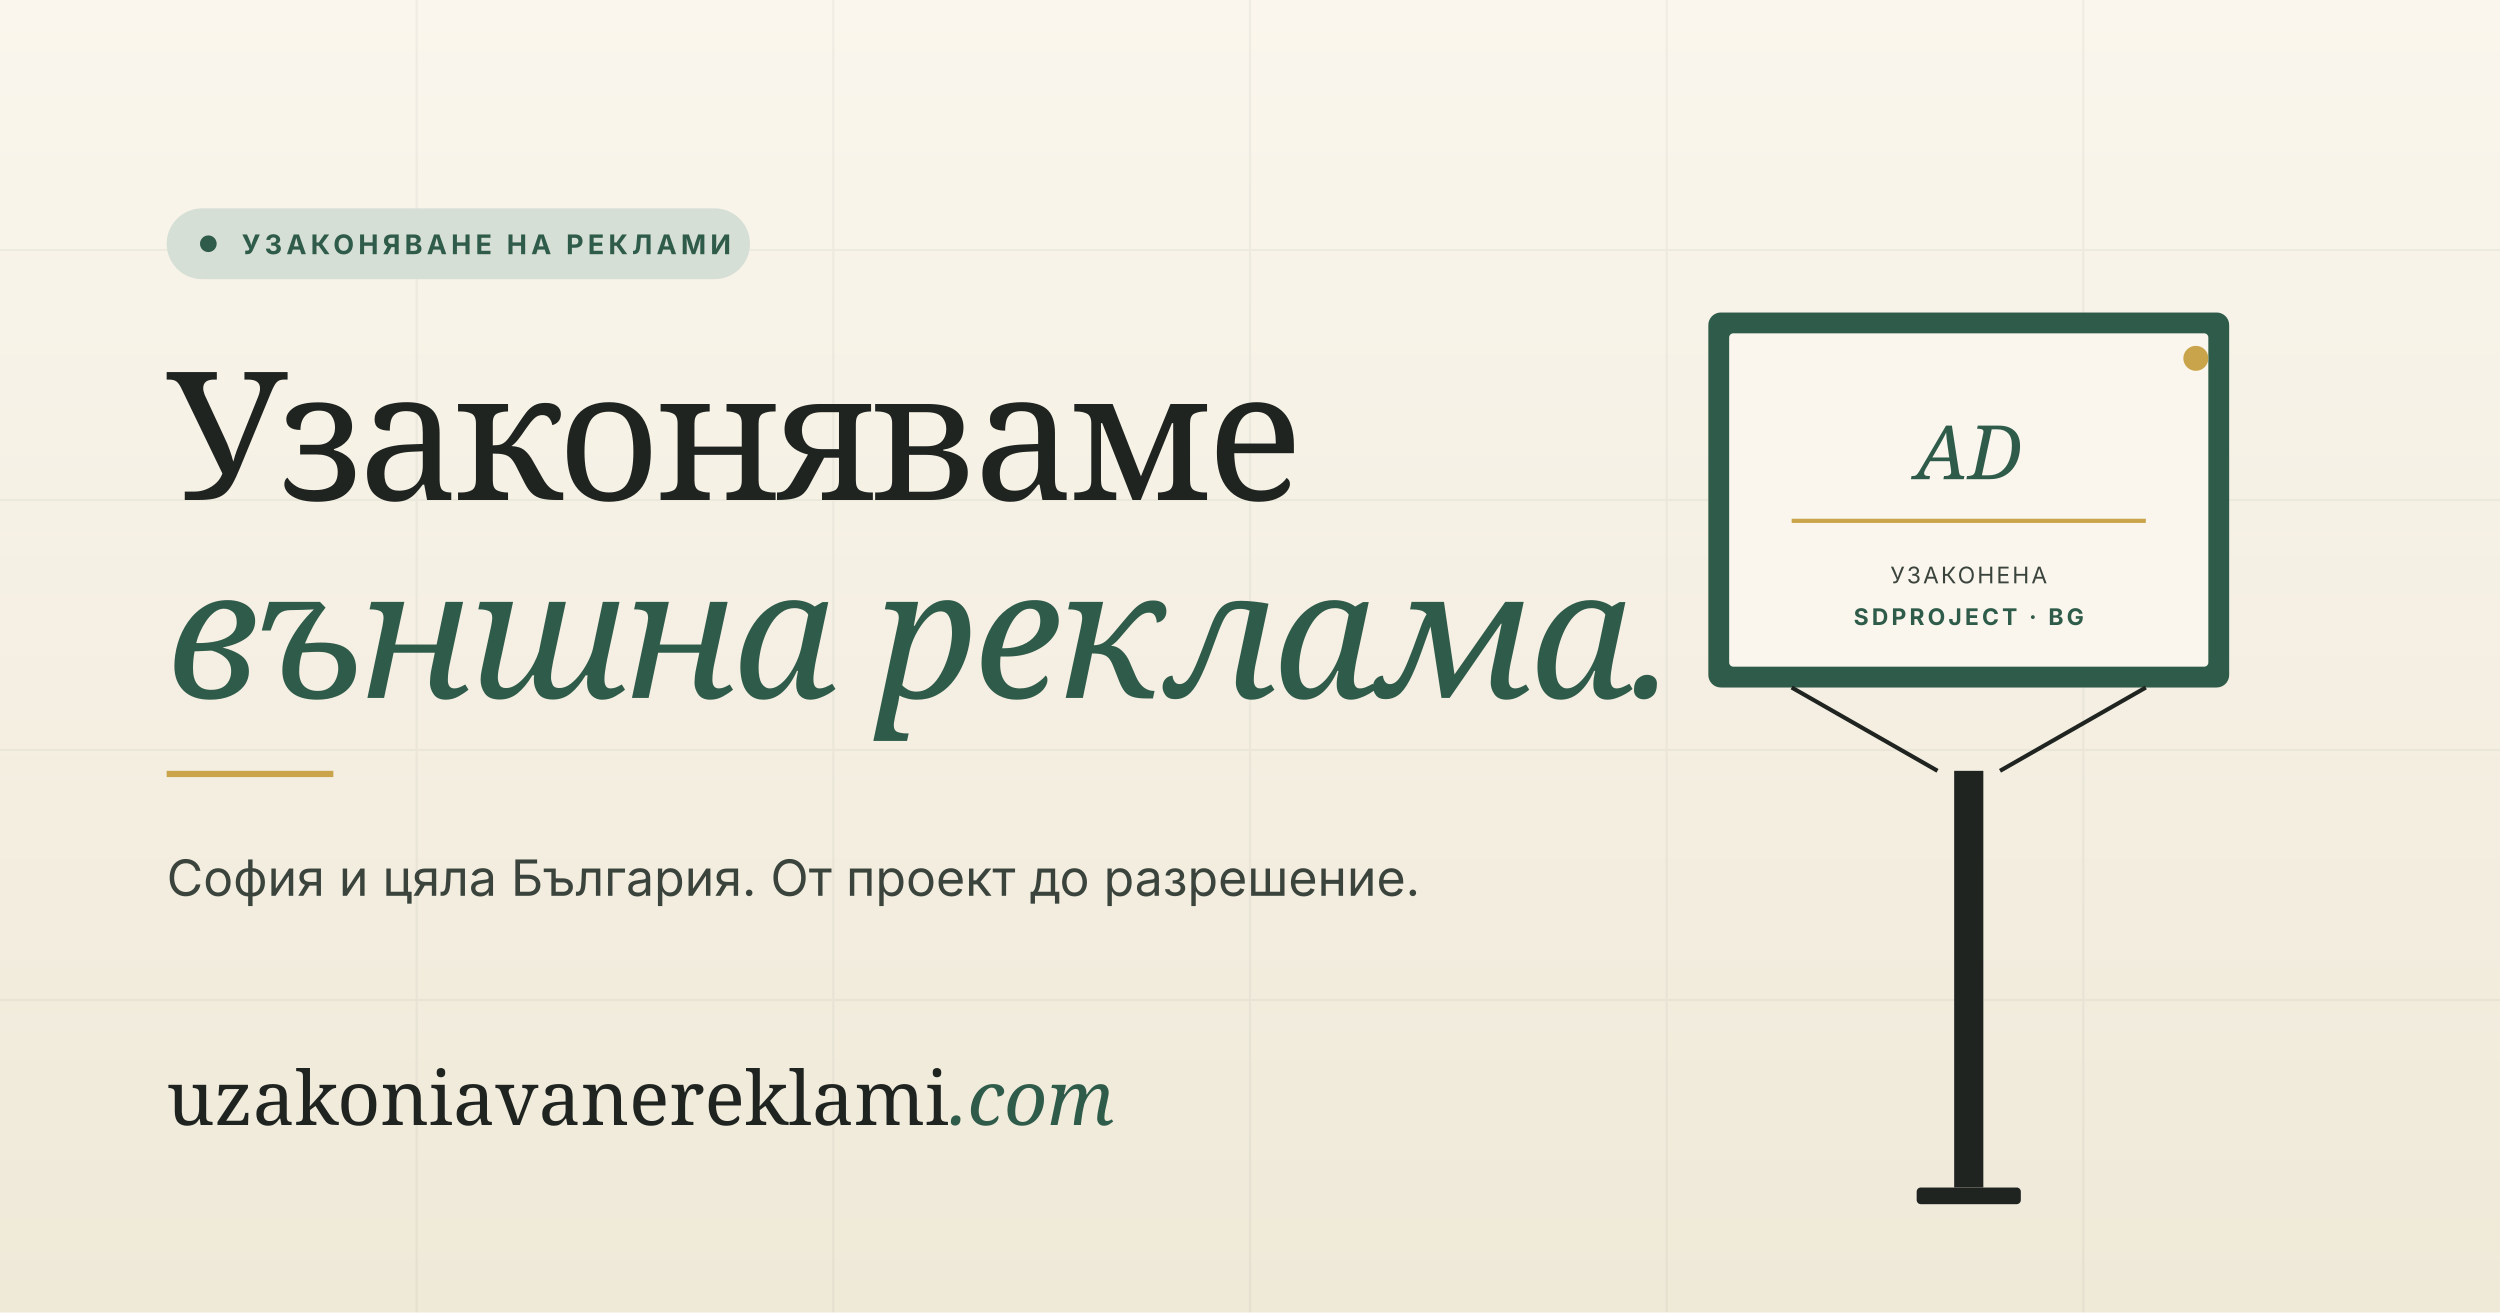
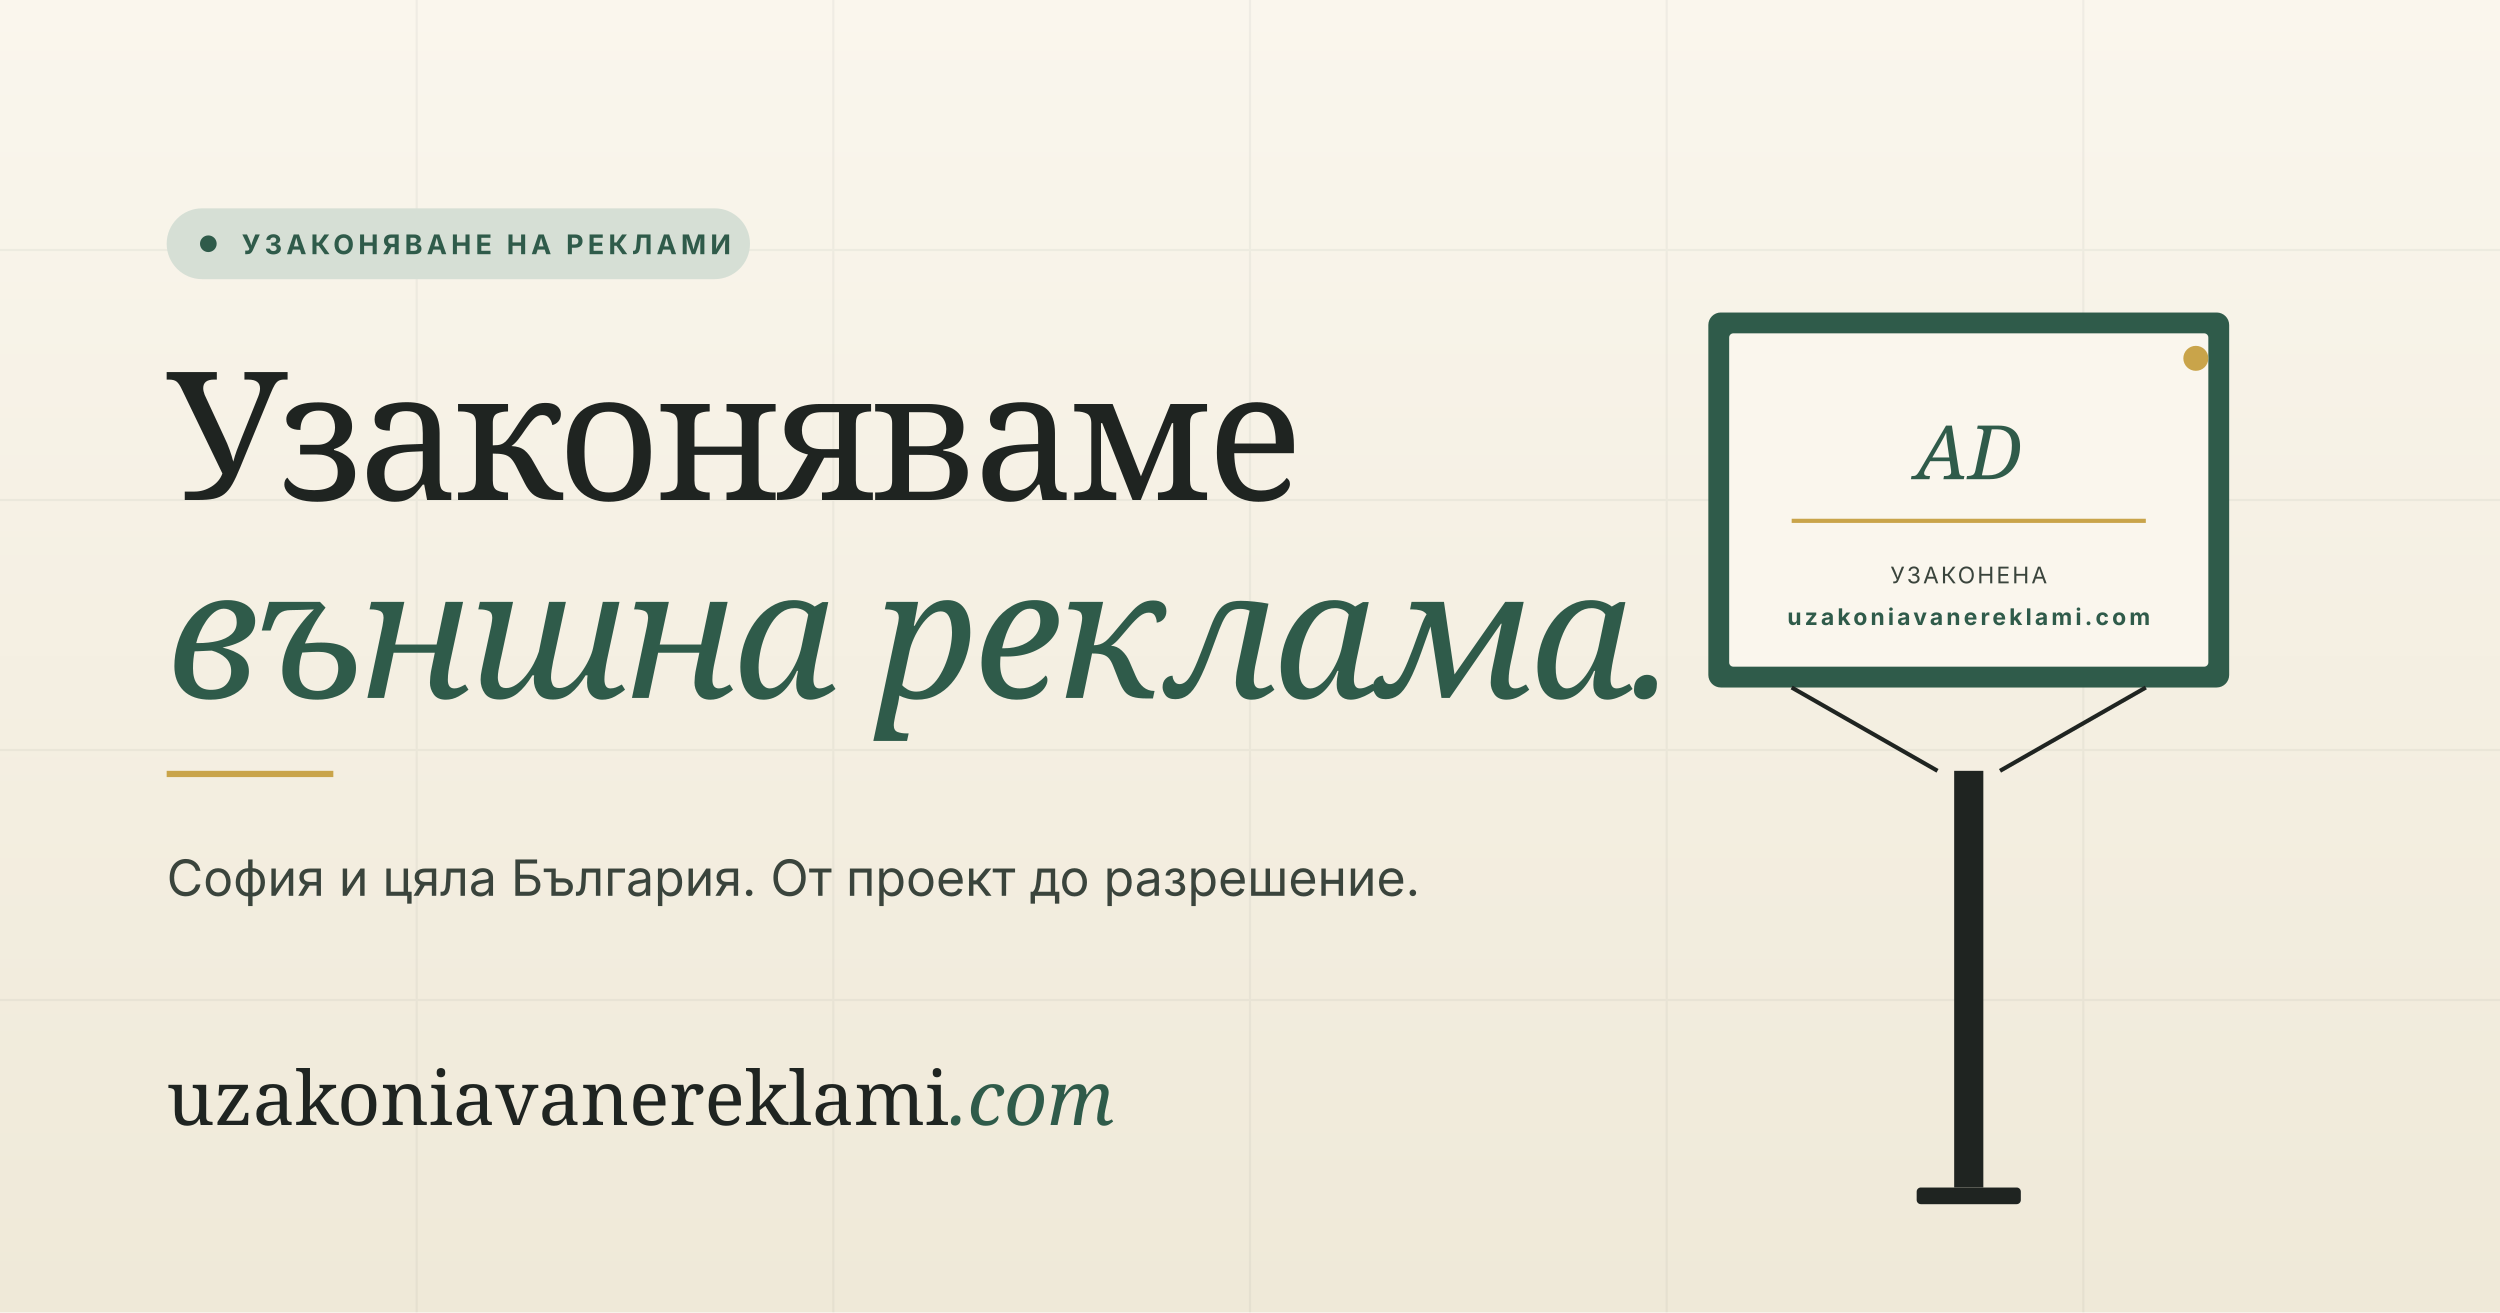
<svg xmlns="http://www.w3.org/2000/svg" viewBox="0 0 1200 630" width="1200" height="630">
  <defs>
    <linearGradient id="bg" x1="0" y1="0" x2="0" y2="1">
      <stop offset="0" stop-color="#faf6ed" />
      <stop offset="1" stop-color="#efe9d8" />
    </linearGradient>
  </defs>
  <rect width="1200" height="630" fill="url(#bg)" />
  <g stroke="#1f2421" stroke-width="1" opacity=".05">
    <line x1="0" y1="120" x2="1200" y2="120" />
    <line x1="0" y1="240" x2="1200" y2="240" />
    <line x1="0" y1="360" x2="1200" y2="360" />
    <line x1="0" y1="480" x2="1200" y2="480" />
    <line x1="200" y1="0" x2="200" y2="630" />
    <line x1="400" y1="0" x2="400" y2="630" />
    <line x1="600" y1="0" x2="600" y2="630" />
    <line x1="800" y1="0" x2="800" y2="630" />
    <line x1="1000" y1="0" x2="1000" y2="630" />
  </g>
  <g transform="translate(80 100)">
    <rect x="0" y="0" width="280" height="34" rx="17" fill="#d6dfd5" />
    <circle cx="20" cy="17" r="4" fill="#2f5b4a" />
    <text x="36" y="22" font-family="Inter, Arial, sans-serif" font-size="13" font-weight="700" fill="#2f5b4a" letter-spacing="2">УЗАКОНЯВАНЕ НА РЕКЛАМИ</text>
  </g>
-   <text x="80" y="240" font-family="Fraunces, Georgia, serif" font-size="86" font-weight="500" fill="#1f2421" letter-spacing="-2">Узаконяваме</text>
-   <text x="80" y="335" font-family="Fraunces, Georgia, serif" font-size="86" font-style="italic" font-weight="400" fill="#2f5b4a" letter-spacing="-2">външна реклама.</text>
+   <text x="80" y="240" font-family="Georgia, serif" font-size="86" font-weight="500" fill="#1f2421" letter-spacing="-2">Узаконяваме</text>
+   <text x="80" y="335" font-family="Georgia, serif" font-size="86" font-style="italic" font-weight="400" fill="#2f5b4a" letter-spacing="-2">външна реклама.</text>
  <rect x="80" y="370" width="80" height="3" fill="#c9a44a" />
  <text x="80" y="430" font-family="Inter, Arial, sans-serif" font-size="24" fill="#3a443c">София и цяла България. От проект до разрешение.</text>
  <g transform="translate(80 540)">
-     <text x="0" y="0" font-family="Fraunces, Georgia, serif" font-size="36" font-weight="500" fill="#1f2421">uzakoniavanereklami<tspan font-style="italic" fill="#2f5b4a">.com</tspan>
+     <text x="0" y="0" font-family="Georgia, serif" font-size="36" font-weight="500" fill="#1f2421">uzakoniavanereklami<tspan font-style="italic" fill="#2f5b4a">.com</tspan>
    </text>
  </g>
  <g transform="translate(820 150)">
    <rect x="118" y="220" width="14" height="200" fill="#1f2421" />
    <rect x="100" y="420" width="50" height="8" rx="2" fill="#1f2421" />
    <rect x="0" y="0" width="250" height="180" rx="6" fill="#2f5b4a" />
    <rect x="10" y="10" width="230" height="160" rx="2" fill="#faf6ed" />
-     <text x="125" y="80" text-anchor="middle" font-family="Fraunces, Georgia, serif" font-size="36" font-style="italic" font-weight="500" fill="#2f5b4a">AD</text>
+     <text x="125" y="80" text-anchor="middle" font-family="Georgia, serif" font-size="36" font-style="italic" font-weight="500" fill="#2f5b4a">AD</text>
    <line x1="40" y1="100" x2="210" y2="100" stroke="#c9a44a" stroke-width="2" />
    <text x="125" y="130" text-anchor="middle" font-family="Inter, Arial, sans-serif" font-size="11" fill="#3a443c" letter-spacing="1">УЗАКОНЕНА</text>
-     <text x="125" y="150" text-anchor="middle" font-family="Inter, Arial, sans-serif" font-size="11" fill="#2f5b4a" letter-spacing="1.5" font-weight="700">SDPROJECT · BG</text>
+     <text x="125" y="150" text-anchor="middle" font-family="Inter, Arial, sans-serif" font-size="11" fill="#2f5b4a" letter-spacing="1.5" font-weight="700">uzakoniavanereklami.com</text>
    <line x1="40" y1="180" x2="110" y2="220" stroke="#1f2421" stroke-width="2" />
    <line x1="210" y1="180" x2="140" y2="220" stroke="#1f2421" stroke-width="2" />
    <circle cx="234" cy="22" r="6" fill="#c9a44a" />
  </g>
</svg>
